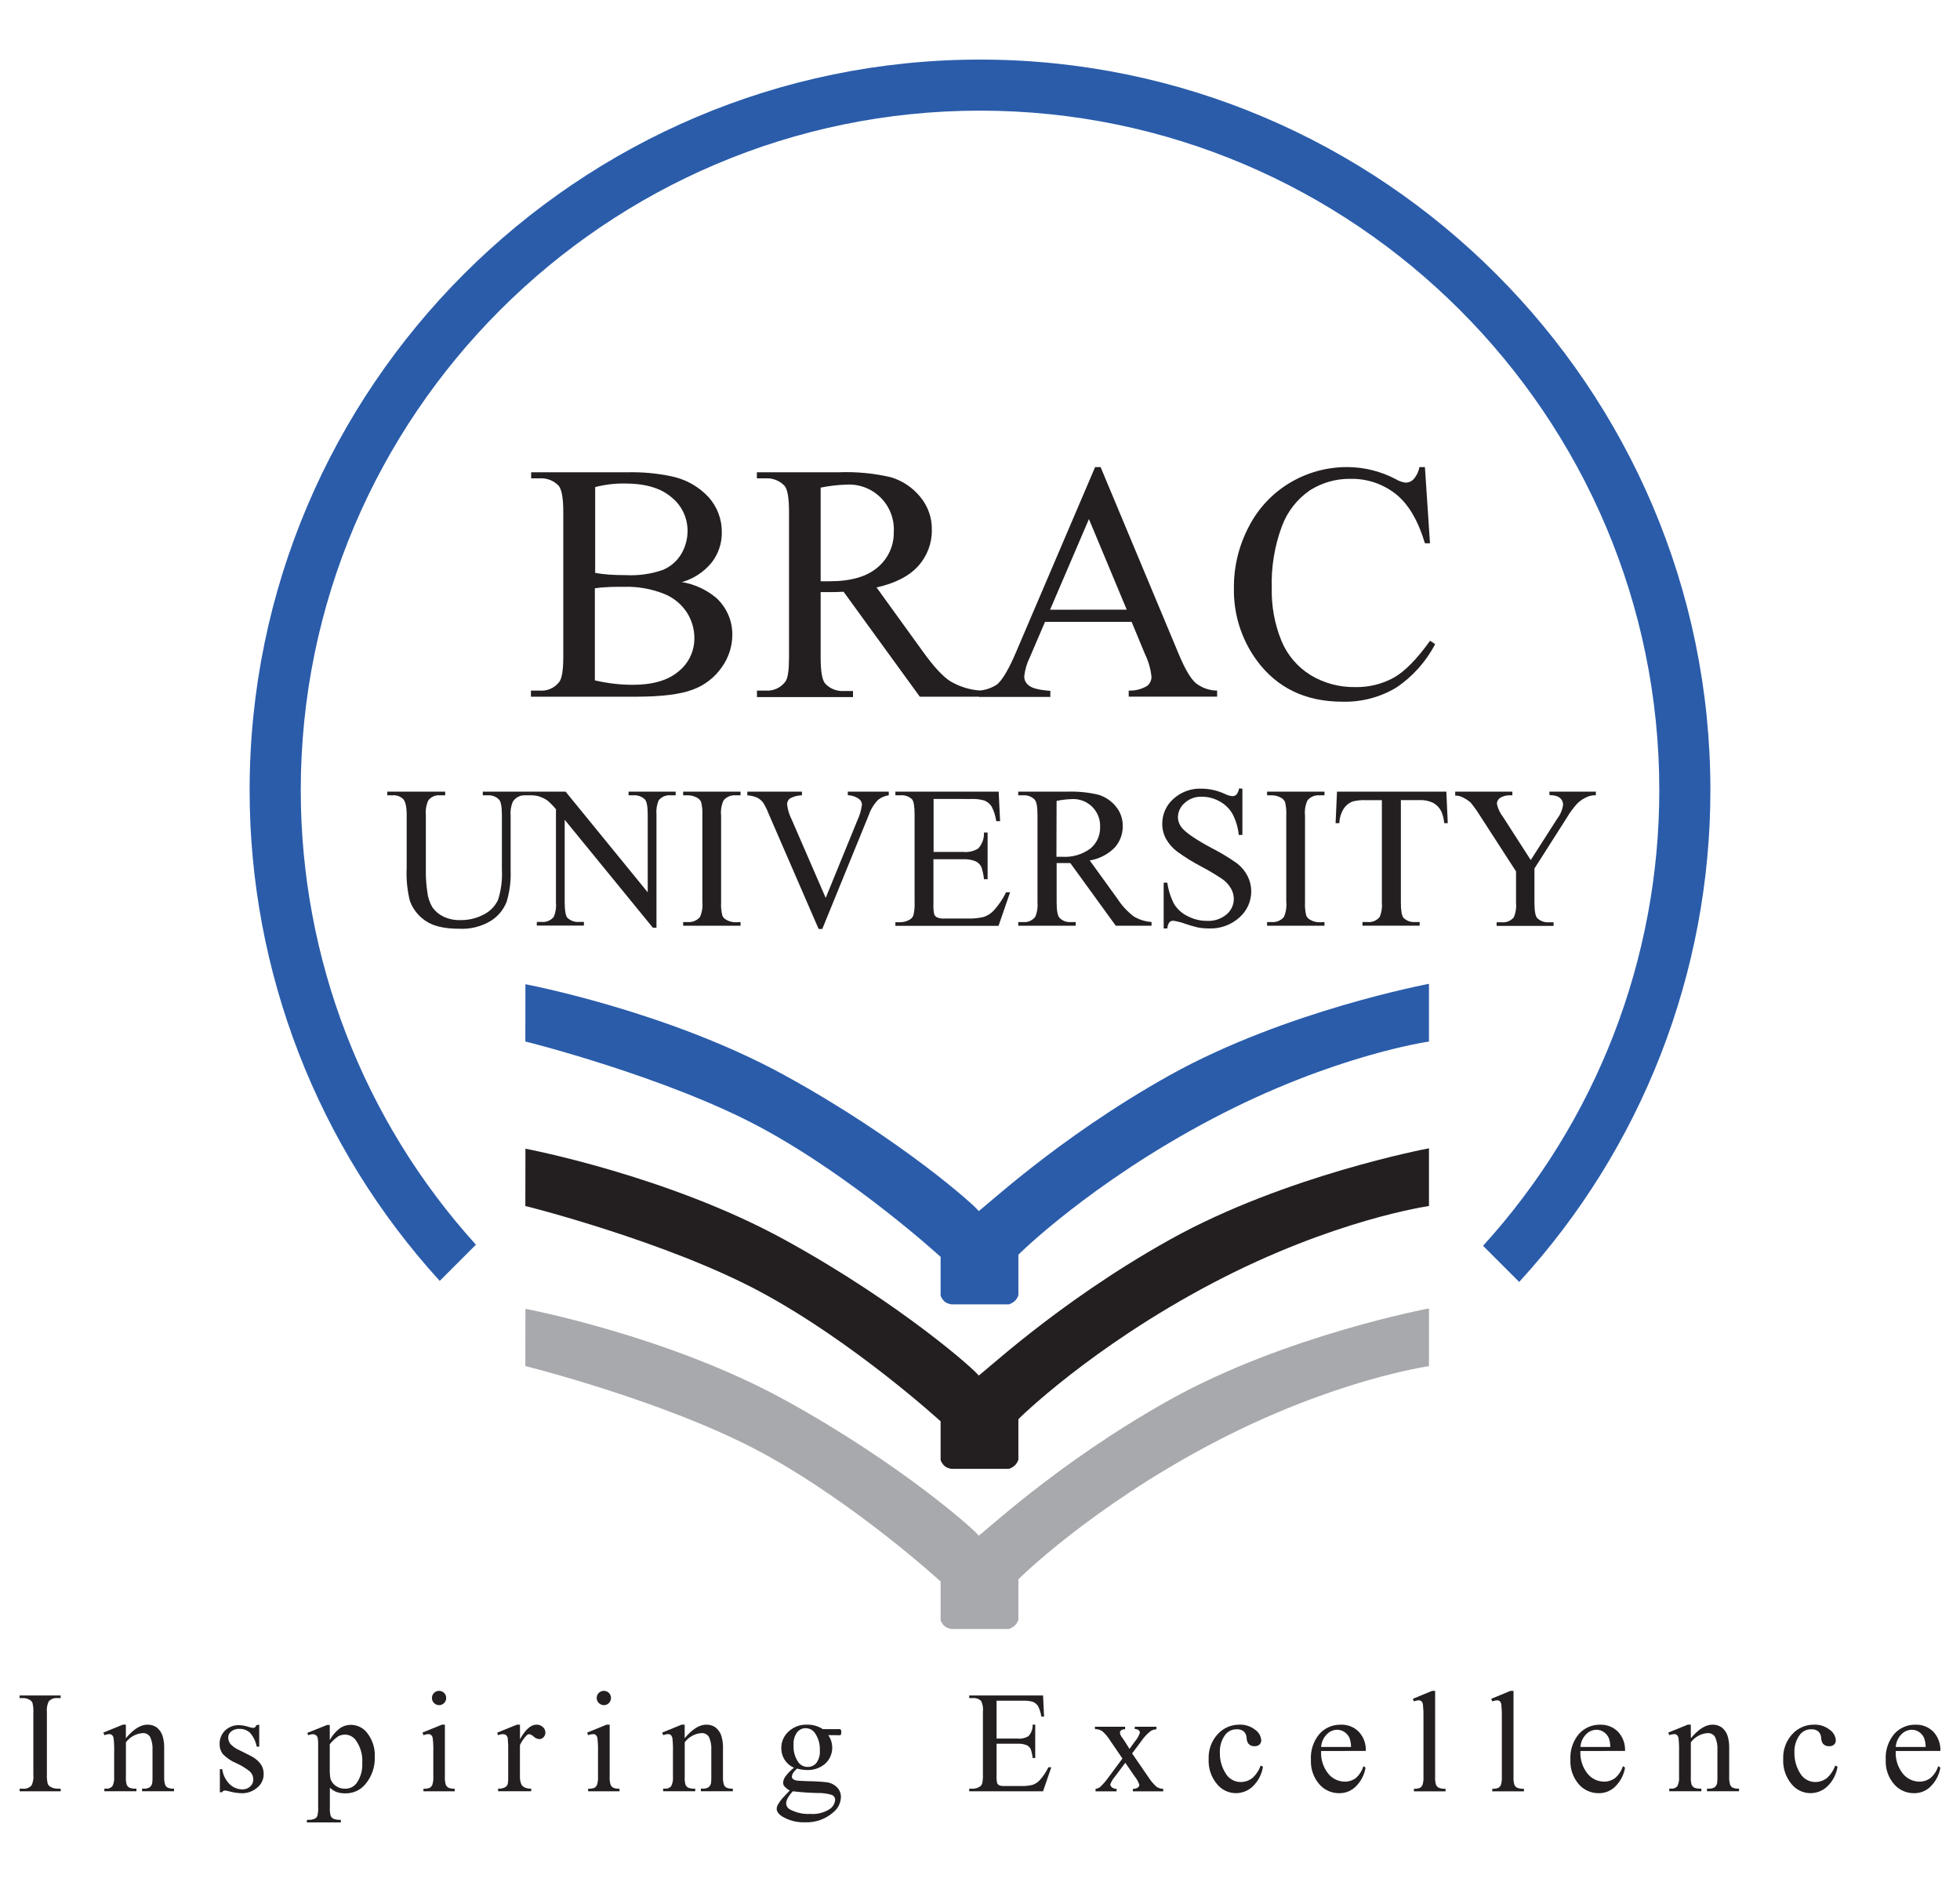
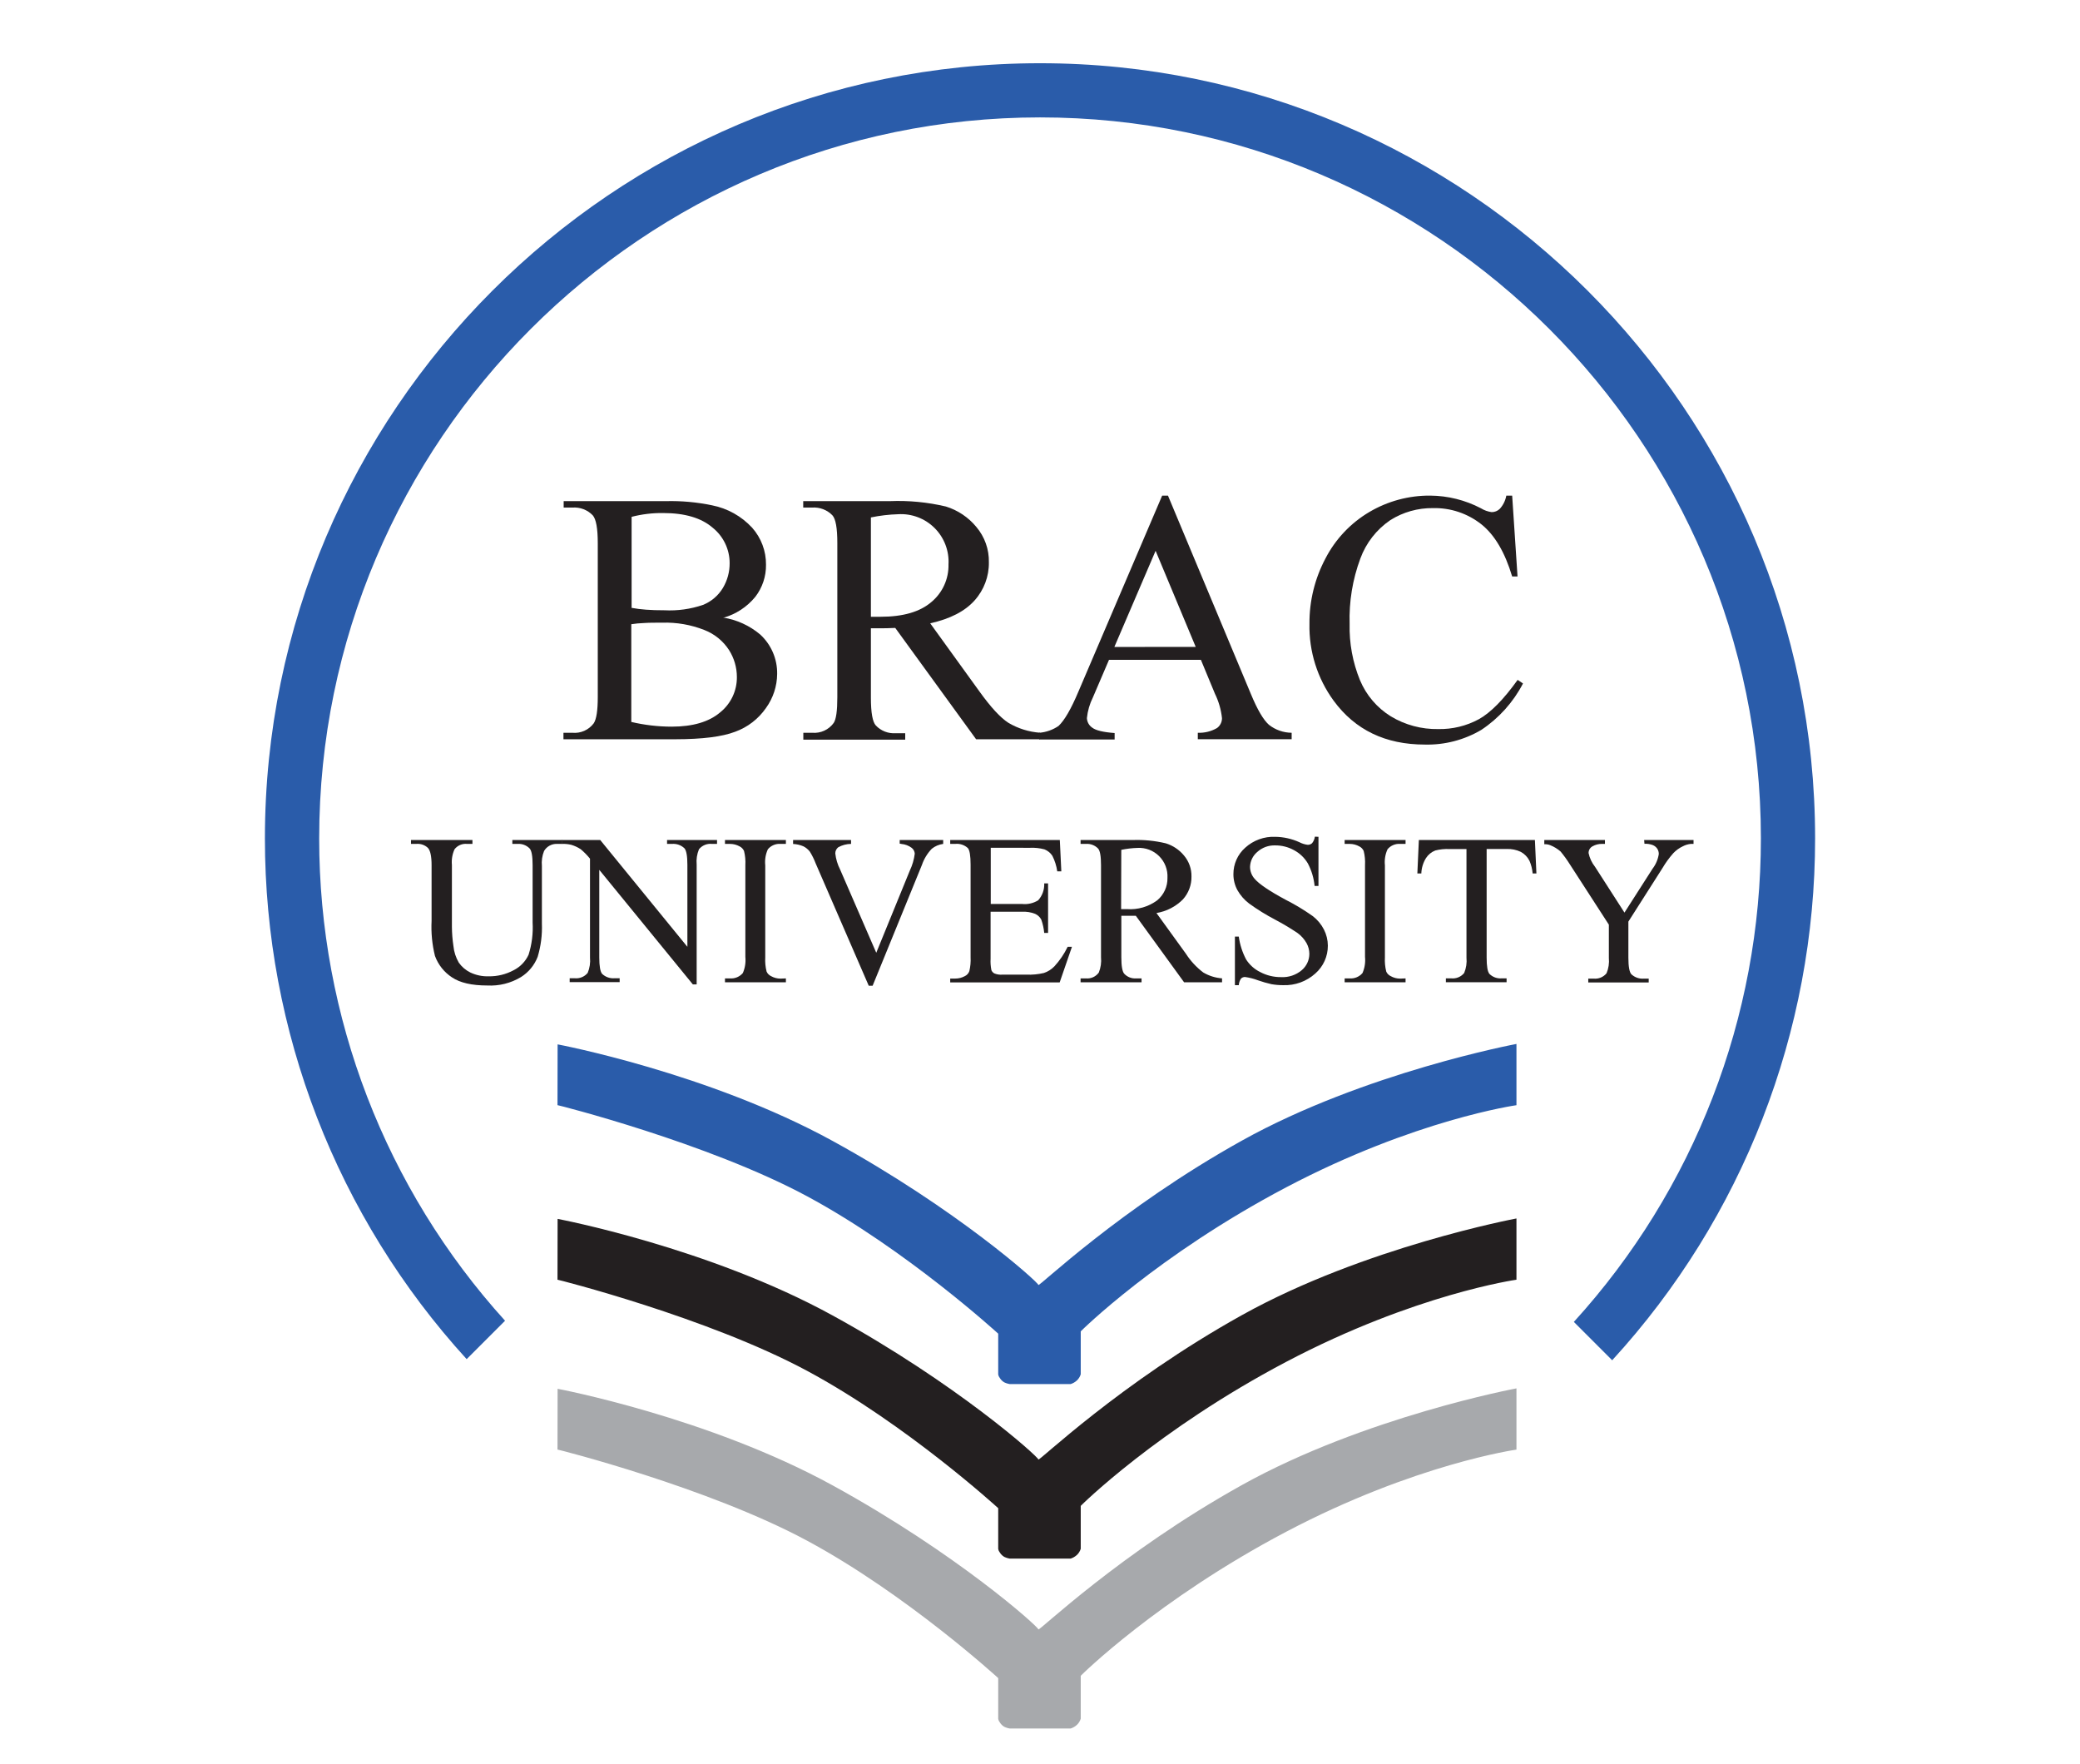
- <svg xmlns="http://www.w3.org/2000/svg" viewBox="0 0 250 240" version="1.1" id="svg82" width="250" height="240">
+ <svg xmlns="http://www.w3.org/2000/svg" viewBox="0 0 250 212" version="1.1" id="svg82" width="250" height="212">
  <defs id="defs4">
    <style id="style2">.a{fill:#231f20;}.a,.b,.c{fill-rule:evenodd;}.b{fill:#a7a9ac;}.c{fill:#2a5caa;}</style>
  </defs>
  <g id="g940" transform="matrix(0.6445566,0,0,0.6445566,2.506446,7.598997)">
    <path class="a" d="m 116.21,589.26 v 0.51 h -8.12 v -0.51 h 0.67 a 2,2 0 0 0 1.71,-0.68 4.26,4.26 0 0 0 0.33,-2.15 v -12.27 a 6.31,6.31 0 0 0 -0.18,-1.9 1.26,1.26 0 0 0 -0.58,-0.6 2.64,2.64 0 0 0 -1.29,-0.33 h -0.67 v -0.51 h 8.12 v 0.51 h -0.68 a 2,2 0 0 0 -1.69,0.68 4.1,4.1 0 0 0 -0.35,2.15 v 12.26 a 6.31,6.31 0 0 0 0.18,1.9 1.22,1.22 0 0 0 0.59,0.6 2.55,2.55 0 0 0 1.27,0.33 z" transform="translate(-108.09,-247.16)" id="path8" />
    <path class="a" d="m 129.11,579.27 q 2.24,-2.68 4.27,-2.68 a 3.07,3.07 0 0 1 1.8,0.52 3.5,3.5 0 0 1 1.2,1.72 8,8 0 0 1 0.31,2.57 v 5.47 a 4.61,4.61 0 0 0 0.2,1.64 1.14,1.14 0 0 0 0.49,0.54 2.82,2.82 0 0 0 1.26,0.2 v 0.51 h -6.32 v -0.51 h 0.27 a 2.12,2.12 0 0 0 1.24,-0.27 1.43,1.43 0 0 0 0.49,-0.8 7.89,7.89 0 0 0 0.06,-1.31 v -5.27 a 5.41,5.41 0 0 0 -0.45,-2.55 1.6,1.6 0 0 0 -1.52,-0.79 4.56,4.56 0 0 0 -3.29,1.82 v 6.79 a 4.84,4.84 0 0 0 0.15,1.6 1.34,1.34 0 0 0 0.54,0.59 3.38,3.38 0 0 0 1.39,0.19 v 0.51 h -6.35 v -0.51 h 0.28 a 1.51,1.51 0 0 0 1.32,-0.49 3.58,3.58 0 0 0 0.34,-1.88 v -4.75 a 20.27,20.27 0 0 0 -0.1,-2.8 1.21,1.21 0 0 0 -0.32,-0.69 0.88,0.88 0 0 0 -0.58,-0.18 2.7,2.7 0 0 0 -0.93,0.21 l -0.21,-0.51 3.86,-1.57 h 0.6 z" transform="translate(-108.09,-247.16)" id="path10" />
    <path class="a" d="m 155.5,576.59 v 4.35 H 155 a 5.62,5.62 0 0 0 -1.36,-2.78 3,3 0 0 0 -2.11,-0.74 2.33,2.33 0 0 0 -1.57,0.51 1.5,1.5 0 0 0 -0.6,1.14 2.11,2.11 0 0 0 0.44,1.34 5,5 0 0 0 1.75,1.22 l 2,1 q 2.83,1.39 2.83,3.65 a 3.43,3.43 0 0 1 -1.32,2.81 4.58,4.58 0 0 1 -2.95,1.07 10.39,10.39 0 0 1 -2.68,-0.41 2.81,2.81 0 0 0 -0.76,-0.13 0.55,0.55 0 0 0 -0.5,0.34 h -0.46 v -4.57 h 0.46 a 5.21,5.21 0 0 0 1.5,3 3.6,3.6 0 0 0 2.47,1 2.21,2.21 0 0 0 1.57,-0.56 1.8,1.8 0 0 0 0.61,-1.36 2.16,2.16 0 0 0 -0.68,-1.62 11.74,11.74 0 0 0 -2.71,-1.65 7.91,7.91 0 0 1 -2.65,-1.81 3.17,3.17 0 0 1 -0.62,-2 3.57,3.57 0 0 1 1.08,-2.64 3.8,3.8 0 0 1 2.79,-1.06 6.45,6.45 0 0 1 1.83,0.33 4.17,4.17 0 0 0 0.94,0.21 0.56,0.56 0 0 0 0.35,-0.1 1.39,1.39 0 0 0 0.29,-0.44 z" transform="translate(-108.09,-247.16)" id="path12" />
    <path class="a" d="m 165,578.22 3.93,-1.57 h 0.53 v 3 a 7.24,7.24 0 0 1 2,-2.35 3.71,3.71 0 0 1 2.11,-0.67 4.05,4.05 0 0 1 3.22,1.51 7.12,7.12 0 0 1 1.58,4.8 8,8 0 0 1 -1.9,5.47 5,5 0 0 1 -3.94,1.77 5,5 0 0 1 -1.79,-0.29 4.16,4.16 0 0 1 -1.26,-0.83 v 3.9 a 5.14,5.14 0 0 0 0.16,1.68 1.21,1.21 0 0 0 0.56,0.57 3.45,3.45 0 0 0 1.45,0.21 v 0.51 h -6.72 v -0.51 h 0.35 a 2.54,2.54 0 0 0 1.32,-0.29 1,1 0 0 0 0.41,-0.5 5.78,5.78 0 0 0 0.15,-1.73 v -12.19 a 6.62,6.62 0 0 0 -0.11,-1.56 1,1 0 0 0 -0.36,-0.5 1.16,1.16 0 0 0 -0.66,-0.17 2.57,2.57 0 0 0 -0.85,0.2 l -0.17,-0.46 z m 4.46,2.22 v 4.78 a 10.52,10.52 0 0 0 0.12,2 2.64,2.64 0 0 0 1,1.43 3,3 0 0 0 1.92,0.61 2.74,2.74 0 0 0 2.26,-1.09 6.31,6.31 0 0 0 1.13,-4 7,7 0 0 0 -1.29,-4.52 2.67,2.67 0 0 0 -2.13,-1.09 2.89,2.89 0 0 0 -1.33,0.33 7.86,7.86 0 0 0 -1.66,1.55 z" transform="translate(-108.09,-247.16)" id="path14" />
    <path class="a" d="m 191.09,569.9 a 1.4,1.4 0 0 1 1.41,1.41 1.39,1.39 0 0 1 -0.41,1 1.35,1.35 0 0 1 -1,0.42 1.42,1.42 0 0 1 -1,-2.42 1.4,1.4 0 0 1 1,-0.41 z m 1.15,6.69 v 10.29 a 4.55,4.55 0 0 0 0.18,1.59 1.19,1.19 0 0 0 0.51,0.59 2.81,2.81 0 0 0 1.25,0.2 v 0.51 H 188 v -0.51 a 2.88,2.88 0 0 0 1.25,-0.18 1.25,1.25 0 0 0 0.51,-0.6 4.52,4.52 0 0 0 0.19,-1.6 v -4.95 a 17.7,17.7 0 0 0 -0.12,-2.68 1.06,1.06 0 0 0 -0.31,-0.61 0.84,0.84 0 0 0 -0.57,-0.18 2.81,2.81 0 0 0 -0.95,0.21 l -0.2,-0.51 3.85,-1.57 z" transform="translate(-108.09,-247.16)" id="path16" />
    <path class="a" d="m 207.1,576.59 v 2.89 q 1.59,-2.89 3.27,-2.89 a 1.76,1.76 0 0 1 1.26,0.47 1.44,1.44 0 0 1 0.5,1.08 1.3,1.3 0 0 1 -0.36,0.93 1.15,1.15 0 0 1 -0.86,0.38 1.81,1.81 0 0 1 -1.09,-0.49 1.81,1.81 0 0 0 -0.9,-0.49 0.83,0.83 0 0 0 -0.54,0.28 6.74,6.74 0 0 0 -1.29,1.89 v 6.12 a 3.84,3.84 0 0 0 0.27,1.62 1.4,1.4 0 0 0 0.64,0.62 2.84,2.84 0 0 0 1.32,0.25 v 0.51 h -6.55 v -0.51 a 2.69,2.69 0 0 0 1.44,-0.3 1.18,1.18 0 0 0 0.49,-0.71 7,7 0 0 0 0.07,-1.35 v -4.95 a 20.32,20.32 0 0 0 -0.09,-2.65 1.05,1.05 0 0 0 -0.33,-0.62 1,1 0 0 0 -0.61,-0.2 2.78,2.78 0 0 0 -1,0.21 l -0.14,-0.51 3.87,-1.57 z" transform="translate(-108.09,-247.16)" id="path18" />
    <path class="a" d="m 223.7,569.9 a 1.4,1.4 0 0 1 1.41,1.41 1.39,1.39 0 0 1 -0.41,1 1.35,1.35 0 0 1 -1,0.42 1.43,1.43 0 0 1 -1.42,-1.42 1.38,1.38 0 0 1 0.41,-1 1.4,1.4 0 0 1 1,-0.41 z m 1.15,6.69 v 10.29 a 4.55,4.55 0 0 0 0.18,1.59 1.19,1.19 0 0 0 0.51,0.59 2.81,2.81 0 0 0 1.25,0.2 v 0.51 h -6.2 v -0.51 a 2.88,2.88 0 0 0 1.25,-0.18 1.25,1.25 0 0 0 0.51,-0.6 4.52,4.52 0 0 0 0.19,-1.6 v -4.95 a 17.71,17.71 0 0 0 -0.12,-2.68 1.06,1.06 0 0 0 -0.31,-0.61 0.84,0.84 0 0 0 -0.57,-0.18 2.81,2.81 0 0 0 -0.95,0.21 l -0.2,-0.51 3.85,-1.57 z" transform="translate(-108.09,-247.16)" id="path20" />
    <path class="a" d="m 239.69,579.27 q 2.24,-2.68 4.27,-2.68 a 3.07,3.07 0 0 1 1.8,0.52 3.5,3.5 0 0 1 1.2,1.72 8,8 0 0 1 0.31,2.57 v 5.47 a 4.61,4.61 0 0 0 0.2,1.64 1.14,1.14 0 0 0 0.49,0.54 2.82,2.82 0 0 0 1.26,0.2 v 0.51 h -6.32 v -0.51 h 0.27 a 2.12,2.12 0 0 0 1.24,-0.27 1.43,1.43 0 0 0 0.49,-0.8 7.89,7.89 0 0 0 0.06,-1.31 v -5.27 a 5.41,5.41 0 0 0 -0.45,-2.55 1.6,1.6 0 0 0 -1.52,-0.79 4.56,4.56 0 0 0 -3.29,1.82 v 6.79 a 4.84,4.84 0 0 0 0.15,1.6 1.34,1.34 0 0 0 0.54,0.59 3.38,3.38 0 0 0 1.39,0.19 v 0.51 h -6.35 v -0.51 h 0.28 a 1.51,1.51 0 0 0 1.32,-0.49 3.58,3.58 0 0 0 0.34,-1.88 v -4.75 a 20.27,20.27 0 0 0 -0.1,-2.8 1.21,1.21 0 0 0 -0.32,-0.69 0.88,0.88 0 0 0 -0.58,-0.18 2.7,2.7 0 0 0 -0.93,0.21 l -0.21,-0.51 3.86,-1.57 h 0.6 z" transform="translate(-108.09,-247.16)" id="path22" />
    <path class="a" d="m 261.23,585.08 a 4.22,4.22 0 0 1 -1.8,-1.6 4.27,4.27 0 0 1 -0.62,-2.26 4.35,4.35 0 0 1 1.43,-3.26 5.06,5.06 0 0 1 3.65,-1.37 5.58,5.58 0 0 1 3.16,0.89 h 2.7 a 3.52,3.52 0 0 1 0.7,0 0.22,0.22 0 0 1 0.14,0.12 0.85,0.85 0 0 1 0.09,0.45 1.24,1.24 0 0 1 -0.07,0.51 0.29,0.29 0 0 1 -0.14,0.11 3,3 0 0 1 -0.7,0 h -1.66 a 4.31,4.31 0 0 1 -0.58,5.62 5.18,5.18 0 0 1 -3.66,1.27 7.14,7.14 0 0 1 -1.93,-0.28 3.87,3.87 0 0 0 -0.83,0.93 1.5,1.5 0 0 0 -0.21,0.68 0.64,0.64 0 0 0 0.23,0.46 1.69,1.69 0 0 0 0.9,0.32 c 0.26,0 0.91,0.08 2,0.1 a 36.25,36.25 0 0 1 3.73,0.21 3.49,3.49 0 0 1 2.07,1 2.63,2.63 0 0 1 0.78,1.93 4,4 0 0 1 -1.48,3 8,8 0 0 1 -5.68,2 8.11,8.11 0 0 1 -4.55,-1.21 c -0.7,-0.47 -1,-1 -1,-1.45 a 1.64,1.64 0 0 1 0.15,-0.67 7.93,7.93 0 0 1 1,-1.44 c 0.07,-0.09 0.54,-0.59 1.42,-1.51 a 4.39,4.39 0 0 1 -1,-0.78 1.16,1.16 0 0 1 -0.3,-0.78 2.36,2.36 0 0 1 0.4,-1.15 9.17,9.17 0 0 1 1.82,-1.87 z m 2.43,-7.8 a 2.17,2.17 0 0 0 -1.72,0.82 3.84,3.84 0 0 0 -0.7,2.52 5.39,5.39 0 0 0 0.95,3.41 2.23,2.23 0 0 0 1.83,0.92 2.19,2.19 0 0 0 1.74,-0.79 3.78,3.78 0 0 0 0.68,-2.49 5.57,5.57 0 0 0 -1,-3.46 2.21,2.21 0 0 0 -1.82,-0.92 z m -2.56,12.49 a 6.53,6.53 0 0 0 -1,1.32 2.38,2.38 0 0 0 -0.33,1.13 1.43,1.43 0 0 0 0.81,1.17 7.67,7.67 0 0 0 4,0.86 6.21,6.21 0 0 0 3.7,-0.89 2.43,2.43 0 0 0 1.19,-1.89 1.06,1.06 0 0 0 -0.71,-1 9.33,9.33 0 0 0 -2.87,-0.36 48.11,48.11 0 0 1 -4.79,-0.34 z" transform="translate(-108.09,-247.16)" id="path24" />
    <path class="a" d="m 301.41,571.85 v 7.49 h 4.17 a 3.4,3.4 0 0 0 2.16,-0.49 3.14,3.14 0 0 0 0.81,-2.26 h 0.51 v 6.6 h -0.51 a 7.32,7.32 0 0 0 -0.39,-1.78 1.76,1.76 0 0 0 -0.82,-0.77 4.2,4.2 0 0 0 -1.76,-0.28 h -4.17 v 6.25 a 6,6 0 0 0 0.11,1.53 0.88,0.88 0 0 0 0.39,0.43 2.35,2.35 0 0 0 1.06,0.16 h 3.21 a 8.76,8.76 0 0 0 2.33,-0.22 3.44,3.44 0 0 0 1.39,-0.88 10.77,10.77 0 0 0 1.77,-2.61 h 0.57 l -1.63,4.75 H 296 v -0.51 h 0.67 a 2.66,2.66 0 0 0 1.27,-0.32 1.16,1.16 0 0 0 0.61,-0.67 6.49,6.49 0 0 0 0.16,-1.83 v -12.33 a 4,4 0 0 0 -0.36,-2.22 2.18,2.18 0 0 0 -1.68,-0.56 H 296 v -0.51 h 14.61 l 0.2,4.17 h -0.54 a 6.64,6.64 0 0 0 -0.65,-2.07 2.27,2.27 0 0 0 -1.05,-0.86 6.36,6.36 0 0 0 -2,-0.21 z" transform="translate(-108.09,-247.16)" id="path26" />
    <path class="a" d="m 320.85,577 h 6 v 0.51 a 1.23,1.23 0 0 0 -0.8,0.2 0.66,0.66 0 0 0 -0.23,0.52 2.18,2.18 0 0 0 0.51,1 l 0.47,0.7 0.92,1.46 1.05,-1.46 a 5,5 0 0 0 1,-1.74 0.67,0.67 0 0 0 -0.24,-0.51 1.15,1.15 0 0 0 -0.77,-0.21 V 577 h 4.29 v 0.51 a 2.38,2.38 0 0 0 -1.2,0.38 9.56,9.56 0 0 0 -1.87,2.06 l -1.75,2.33 3.18,4.62 a 9.25,9.25 0 0 0 1.68,2 2.49,2.49 0 0 0 1.3,0.39 v 0.49 h -6 v -0.49 a 1.52,1.52 0 0 0 1,-0.28 0.62,0.62 0 0 0 0.27,-0.52 4.9,4.9 0 0 0 -0.9,-1.63 l -1.87,-2.73 -2.05,2.73 a 5.37,5.37 0 0 0 -0.92,1.52 0.8,0.8 0 0 0 0.31,0.61 1.49,1.49 0 0 0 0.94,0.3 v 0.49 H 321 v -0.49 a 1.86,1.86 0 0 0 0.88,-0.35 12.37,12.37 0 0 0 1.78,-2.07 l 2.66,-3.58 -2.41,-3.52 a 8,8 0 0 0 -1.59,-1.9 2.44,2.44 0 0 0 -1.41,-0.39 z" transform="translate(-108.09,-247.16)" id="path28" />
    <path class="a" d="m 354.13,584.91 a 6.86,6.86 0 0 1 -2,3.88 4.82,4.82 0 0 1 -7.13,-0.48 7.16,7.16 0 0 1 -1.62,-4.94 6.82,6.82 0 0 1 1.79,-4.9 5.74,5.74 0 0 1 4.3,-1.88 4.7,4.7 0 0 1 3.1,1 2.75,2.75 0 0 1 1.22,2.07 1.13,1.13 0 0 1 -0.34,0.86 1.32,1.32 0 0 1 -1,0.33 1.44,1.44 0 0 1 -1.23,-0.53 2.13,2.13 0 0 1 -0.33,-1.12 1.87,1.87 0 0 0 -0.56,-1.27 2,2 0 0 0 -1.35,-0.42 2.76,2.76 0 0 0 -2.25,1 5.52,5.52 0 0 0 -1.13,3.63 7.36,7.36 0 0 0 1.12,4.05 3.46,3.46 0 0 0 3,1.75 3.7,3.7 0 0 0 2.46,-0.92 6.25,6.25 0 0 0 1.5,-2.34 z" transform="translate(-108.09,-247.16)" id="path30" />
    <path class="a" d="m 365.64,581.8 a 6.54,6.54 0 0 0 1.38,4.45 4.23,4.23 0 0 0 3.28,1.61 3.58,3.58 0 0 0 2.18,-0.69 5,5 0 0 0 1.52,-2.37 l 0.43,0.28 a 6.65,6.65 0 0 1 -1.7,3.5 4.55,4.55 0 0 1 -3.53,1.57 5.15,5.15 0 0 1 -3.94,-1.79 6.87,6.87 0 0 1 -1.64,-4.82 7.28,7.28 0 0 1 1.68,-5.11 5.47,5.47 0 0 1 4.22,-1.83 4.71,4.71 0 0 1 3.58,1.4 5.2,5.2 0 0 1 1.38,3.79 z m 0,-0.8 h 5.92 a 5.54,5.54 0 0 0 -0.29,-1.73 2.76,2.76 0 0 0 -1,-1.22 2.59,2.59 0 0 0 -1.44,-0.45 2.88,2.88 0 0 0 -2.07,0.9 3.91,3.91 0 0 0 -1.12,2.5 z" transform="translate(-108.09,-247.16)" id="path32" />
    <path class="a" d="m 388.2,569.9 v 17 a 4.65,4.65 0 0 0 0.17,1.58 1.25,1.25 0 0 0 0.54,0.59 3.09,3.09 0 0 0 1.35,0.2 v 0.51 H 384 v -0.51 a 2.74,2.74 0 0 0 1.2,-0.18 1.22,1.22 0 0 0 0.51,-0.6 4.67,4.67 0 0 0 0.18,-1.6 v -11.64 a 20.48,20.48 0 0 0 -0.1,-2.63 1.16,1.16 0 0 0 -0.31,-0.67 0.84,0.84 0 0 0 -0.55,-0.18 2.62,2.62 0 0 0 -0.91,0.22 l -0.24,-0.51 3.8,-1.57 z" transform="translate(-108.09,-247.16)" id="path34" />
    <path class="a" d="m 403.71,569.9 v 17 a 4.65,4.65 0 0 0 0.17,1.58 1.25,1.25 0 0 0 0.54,0.59 3.09,3.09 0 0 0 1.35,0.2 v 0.51 h -6.26 v -0.51 a 2.74,2.74 0 0 0 1.2,-0.18 1.22,1.22 0 0 0 0.51,-0.6 4.67,4.67 0 0 0 0.18,-1.6 v -11.64 a 20.48,20.48 0 0 0 -0.1,-2.63 1.16,1.16 0 0 0 -0.31,-0.67 0.84,0.84 0 0 0 -0.55,-0.18 2.62,2.62 0 0 0 -0.91,0.22 l -0.24,-0.51 3.8,-1.57 z" transform="translate(-108.09,-247.16)" id="path36" />
    <path class="a" d="m 416.95,581.8 a 6.54,6.54 0 0 0 1.38,4.45 4.23,4.23 0 0 0 3.28,1.61 3.58,3.58 0 0 0 2.18,-0.69 5,5 0 0 0 1.56,-2.37 l 0.43,0.28 a 6.65,6.65 0 0 1 -1.7,3.5 4.55,4.55 0 0 1 -3.53,1.57 5.15,5.15 0 0 1 -3.94,-1.79 6.87,6.87 0 0 1 -1.64,-4.82 7.28,7.28 0 0 1 1.68,-5.11 5.47,5.47 0 0 1 4.22,-1.83 4.72,4.72 0 0 1 3.53,1.4 5.2,5.2 0 0 1 1.38,3.79 z m 0,-0.8 h 5.92 a 5.53,5.53 0 0 0 -0.29,-1.73 2.76,2.76 0 0 0 -1,-1.22 2.59,2.59 0 0 0 -1.44,-0.45 2.88,2.88 0 0 0 -2.07,0.9 3.91,3.91 0 0 0 -1.12,2.5 z" transform="translate(-108.09,-247.16)" id="path38" />
    <path class="a" d="m 438.81,579.27 q 2.24,-2.68 4.27,-2.68 a 3.07,3.07 0 0 1 1.8,0.52 3.5,3.5 0 0 1 1.2,1.72 8,8 0 0 1 0.31,2.57 v 5.47 a 4.61,4.61 0 0 0 0.2,1.64 1.14,1.14 0 0 0 0.49,0.54 2.82,2.82 0 0 0 1.26,0.2 v 0.51 H 442 v -0.51 h 0.27 a 2.12,2.12 0 0 0 1.24,-0.27 1.43,1.43 0 0 0 0.49,-0.8 7.89,7.89 0 0 0 0.06,-1.31 v -5.27 a 5.41,5.41 0 0 0 -0.45,-2.55 1.6,1.6 0 0 0 -1.52,-0.79 4.56,4.56 0 0 0 -3.29,1.82 v 6.79 a 4.84,4.84 0 0 0 0.15,1.6 1.34,1.34 0 0 0 0.54,0.59 3.38,3.38 0 0 0 1.39,0.19 v 0.51 h -6.35 v -0.51 h 0.28 a 1.51,1.51 0 0 0 1.32,-0.49 3.58,3.58 0 0 0 0.34,-1.88 v -4.75 a 20.27,20.27 0 0 0 -0.1,-2.8 1.21,1.21 0 0 0 -0.32,-0.69 0.88,0.88 0 0 0 -0.58,-0.18 2.7,2.7 0 0 0 -0.93,0.21 l -0.21,-0.51 3.86,-1.57 h 0.6 z" transform="translate(-108.09,-247.16)" id="path40" />
    <path class="a" d="m 467.83,584.91 a 6.86,6.86 0 0 1 -2,3.88 4.82,4.82 0 0 1 -7.13,-0.48 7.16,7.16 0 0 1 -1.62,-4.94 6.82,6.82 0 0 1 1.79,-4.9 5.74,5.74 0 0 1 4.3,-1.88 4.7,4.7 0 0 1 3.1,1 2.75,2.75 0 0 1 1.22,2.07 1.13,1.13 0 0 1 -0.34,0.86 1.32,1.32 0 0 1 -1,0.33 1.44,1.44 0 0 1 -1.23,-0.53 2.13,2.13 0 0 1 -0.33,-1.12 1.87,1.87 0 0 0 -0.56,-1.27 2,2 0 0 0 -1.35,-0.42 2.76,2.76 0 0 0 -2.25,1 5.52,5.52 0 0 0 -1.13,3.63 7.36,7.36 0 0 0 1.12,4.05 3.46,3.46 0 0 0 3,1.75 3.7,3.7 0 0 0 2.46,-0.92 6.25,6.25 0 0 0 1.5,-2.34 z" transform="translate(-108.09,-247.16)" id="path42" />
    <path class="a" d="m 479.35,581.8 a 6.54,6.54 0 0 0 1.38,4.45 4.23,4.23 0 0 0 3.28,1.61 3.58,3.58 0 0 0 2.18,-0.69 5,5 0 0 0 1.56,-2.37 l 0.43,0.28 a 6.65,6.65 0 0 1 -1.7,3.5 4.55,4.55 0 0 1 -3.53,1.57 5.15,5.15 0 0 1 -3.94,-1.79 6.87,6.87 0 0 1 -1.64,-4.82 7.28,7.28 0 0 1 1.68,-5.11 5.47,5.47 0 0 1 4.22,-1.83 4.71,4.71 0 0 1 3.53,1.4 5.2,5.2 0 0 1 1.38,3.79 z m 0,-0.8 h 5.92 a 5.53,5.53 0 0 0 -0.29,-1.73 2.76,2.76 0 0 0 -1,-1.22 2.59,2.59 0 0 0 -1.44,-0.45 2.88,2.88 0 0 0 -2.07,0.9 3.91,3.91 0 0 0 -1.12,2.5 z" transform="translate(-108.09,-247.16)" id="path44" />
    <path class="a" d="m 208.18,462.64 c 0,0 28.09,5.29 51.27,18 23.18,12.71 38.38,26.37 38.38,26.86 0,0.49 15.16,-14.24 38,-26.94 22.84,-12.7 51.15,-18 51.15,-18 v 11.42 c 0,0 -18.88,2.65 -42.93,15.31 -24.05,12.66 -38.32,26.84 -38.32,26.86 v 8 l -0.12,0.32 -0.15,0.28 -0.2,0.29 -0.23,0.25 -0.28,0.23 -0.29,0.19 -0.32,0.16 -0.3,0.11 h -11.35 l -0.37,-0.08 -0.34,-0.11 -0.33,-0.14 -0.31,-0.22 -0.3,-0.3 -0.22,-0.32 -0.18,-0.29 -0.1,-0.33 v -7.61 c 0,0 -17.06,-15.62 -35.62,-25.6 -18.56,-9.98 -46.63,-17.06 -46.56,-17 z" transform="translate(-108.09,-247.16)" id="path46" />
    <path class="b" d="m 208.18,494.32 c 0,0 28.09,5.29 51.27,18 23.18,12.71 38.38,26.37 38.38,26.86 0,0.49 15.16,-14.24 38,-26.94 22.84,-12.7 51.15,-18 51.15,-18 v 11.42 c 0,0 -18.88,2.65 -42.93,15.31 -24.05,12.66 -38.32,26.84 -38.32,26.86 v 8 l -0.12,0.32 -0.15,0.28 -0.2,0.29 -0.23,0.25 -0.28,0.23 -0.29,0.19 -0.32,0.16 -0.3,0.11 h -11.35 l -0.37,-0.08 -0.34,-0.11 -0.33,-0.14 -0.31,-0.22 -0.3,-0.3 -0.22,-0.32 -0.18,-0.29 -0.1,-0.33 v -7.61 c 0,0 -17.06,-15.62 -35.62,-25.61 -18.56,-9.99 -46.63,-17.06 -46.56,-17 z" transform="translate(-108.09,-247.16)" id="path48" />
    <path class="c" d="m 298.14,247.16 c 79.61,0 144.53,64.93 144.53,144.53 A 143.94,143.94 0 0 1 404.83,489 l -7.15,-7.15 a 133.86,133.86 0 0 0 34.88,-90.17 c 0,-74 -60.38,-134.42 -134.42,-134.42 -74.04,0 -134.42,60.4 -134.42,134.44 a 133.86,133.86 0 0 0 34.66,89.93 l -7.16,7.16 A 144,144 0 0 1 153.6,391.7 c 0,-79.61 64.93,-144.54 144.54,-144.54 z" transform="translate(-108.09,-247.16)" id="path50" />
    <path class="a" d="m 239.05,350.52 a 14.18,14.18 0 0 1 6.9,3.15 9.78,9.78 0 0 1 3.17,7.37 11,11 0 0 1 -2.09,6.35 11.94,11.94 0 0 1 -5.74,4.42 q -3.63,1.39 -11.12,1.4 h -20.9 V 372 h 1.65 a 4.45,4.45 0 0 0 4,-1.77 c 0.5,-0.76 0.75,-2.39 0.75,-4.87 v -28.72 q 0,-4.12 -0.94,-5.19 a 4.76,4.76 0 0 0 -3.77,-1.44 h -1.65 v -1.2 h 19.09 a 37.63,37.63 0 0 1 8.58,0.78 13.81,13.81 0 0 1 7.48,4.18 10.24,10.24 0 0 1 2.58,6.89 9.56,9.56 0 0 1 -2,6 11.84,11.84 0 0 1 -6,3.91 z m -17.13,-1.82 a 24.68,24.68 0 0 0 2.76,0.35 c 1,0.08 2.18,0.11 3.42,0.11 a 19.24,19.24 0 0 0 7.18,-1 7.65,7.65 0 0 0 3.72,-3.16 8.88,8.88 0 0 0 1.26,-4.62 8.46,8.46 0 0 0 -3.17,-6.62 q -3.16,-2.73 -9.23,-2.73 a 22.2,22.2 0 0 0 -5.88,0.71 v 17 z m 0,21.28 a 33,33 0 0 0 7.51,0.88 q 5.94,0 9.07,-2.67 a 8.34,8.34 0 0 0 3.11,-6.59 9.39,9.39 0 0 0 -1.45,-5 9.61,9.61 0 0 0 -4.61,-3.76 19.76,19.76 0 0 0 -7.85,-1.37 c -1.35,0 -2.5,0 -3.46,0.07 a 19.23,19.23 0 0 0 -2.32,0.22 z" transform="translate(-108.09,-247.16)" id="path52" />
    <path class="a" d="m 298.11,373.21 h -11.89 l -15.08,-20.76 q -1.62,0.07 -2.65,0.07 h -0.89 -1 v 12.93 q 0,4.19 0.92,5.19 a 4.64,4.64 0 0 0 3.72,1.44 H 273 v 1.2 H 254 V 372 h 1.66 a 4.46,4.46 0 0 0 4,-1.83 c 0.46,-0.67 0.68,-2.28 0.68,-4.8 v -28.73 c 0,-2.79 -0.3,-4.52 -0.92,-5.19 a 4.79,4.79 0 0 0 -3.78,-1.44 h -1.66 v -1.2 h 16.16 a 38.63,38.63 0 0 1 10.43,1 11.9,11.9 0 0 1 5.69,3.81 9.86,9.86 0 0 1 2.34,6.6 10.39,10.39 0 0 1 -2.67,7.11 c -1.78,2 -4.53,3.43 -8.27,4.26 l 9.19,12.72 c 2.1,2.92 3.9,4.88 5.4,5.84 a 13.45,13.45 0 0 0 5.88,1.84 v 1.2 z M 266.6,350.37 h 1.07 0.74 q 6.28,0 9.47,-2.75 a 8.85,8.85 0 0 0 3.19,-7 8.87,8.87 0 0 0 -9.39,-9.37 29.16,29.16 0 0 0 -5.08,0.6 z" transform="translate(-108.09,-247.16)" id="path54" />
    <path class="a" d="M 328.17,358.4 H 311 l -3,7 a 11.19,11.19 0 0 0 -1.12,3.86 2.26,2.26 0 0 0 1,1.79 c 0.64,0.5 2,0.84 4.17,1 v 1.2 H 298 V 372 a 7.48,7.48 0 0 0 3.59,-1.27 q 1.67,-1.57 3.7,-6.39 l 15.62,-36.55 H 322 l 15.44,36.94 c 1.24,3 2.37,4.89 3.38,5.78 a 6.91,6.91 0 0 0 4.24,1.49 v 1.2 h -17.5 V 372 a 6.6,6.6 0 0 0 3.58,-0.88 2.27,2.27 0 0 0 0.93,-1.84 13.64,13.64 0 0 0 -1.31,-4.55 l -2.62,-6.32 z m -1,-2.41 -7.48,-17.92 L 312,356 Z" transform="translate(-108.09,-247.16)" id="path56" />
    <path class="a" d="m 386.18,327.79 1,15.07 h -1 c -1.35,-4.51 -3.27,-7.77 -5.77,-9.75 a 14,14 0 0 0 -9,-3 14.59,14.59 0 0 0 -7.95,2.24 14.84,14.84 0 0 0 -5.59,7.16 32.12,32.12 0 0 0 -2,12.21 26,26 0 0 0 1.92,10.45 14.51,14.51 0 0 0 5.78,6.78 16.56,16.56 0 0 0 8.81,2.36 15.26,15.26 0 0 0 7.59,-1.84 q 3.3,-1.84 7.23,-7.33 l 1,0.67 a 23.29,23.29 0 0 1 -7.77,8.65 19.73,19.73 0 0 1 -10.54,2.74 q -11,0 -17,-8.18 a 23.46,23.46 0 0 1 -4.51,-14.34 25.57,25.57 0 0 1 3,-12.21 21.52,21.52 0 0 1 8.16,-8.63 22,22 0 0 1 11.36,-3.06 20.73,20.73 0 0 1 9.45,2.36 5.11,5.11 0 0 0 2,0.72 2.16,2.16 0 0 0 1.53,-0.62 5,5 0 0 0 1.21,-2.46 z" transform="translate(-108.09,-247.16)" id="path58" />
    <path class="a" d="M 199.74,392.72 V 392 h 9.32 v 0.72 h -1 a 2.69,2.69 0 0 0 -2.4,1.31 6,6 0 0 0 -0.41,2.81 v 10.75 a 19,19 0 0 1 -0.79,6.19 7.76,7.76 0 0 1 -3.11,3.77 11,11 0 0 1 -6.29,1.57 q -4.33,0 -6.57,-1.51 a 8.1,8.1 0 0 1 -3.18,-4 22.39,22.39 0 0 1 -0.63,-6.53 v -10.4 q 0,-2.44 -0.67,-3.2 a 2.76,2.76 0 0 0 -2.17,-0.76 h -1 V 392 h 11.46 v 0.72 h -1 a 2.63,2.63 0 0 0 -2.34,1 5.77,5.77 0 0 0 -0.49,2.93 v 11.55 a 25.81,25.81 0 0 0 0.28,3.54 7.63,7.63 0 0 0 1,3.11 5.7,5.7 0 0 0 2.14,1.84 7.41,7.41 0 0 0 3.43,0.72 9.48,9.48 0 0 0 4.65,-1.13 6.07,6.07 0 0 0 2.8,-2.9 16.85,16.85 0 0 0 0.75,-6 v -10.7 c 0,-1.65 -0.18,-2.69 -0.55,-3.1 a 2.86,2.86 0 0 0 -2.26,-0.86 z" transform="translate(-108.09,-247.16)" id="path60" />
    <path class="a" d="m 209,392 h 7.13 l 16.25,19.91 V 396.6 c 0,-1.63 -0.19,-2.65 -0.55,-3.06 a 3,3 0 0 0 -2.31,-0.82 h -0.93 V 392 h 9.32 v 0.72 h -0.95 a 2.75,2.75 0 0 0 -2.42,1 6,6 0 0 0 -0.43,2.86 v 22.34 h -0.71 l -17.45,-21.36 v 16.33 c 0,1.63 0.18,2.65 0.53,3.06 a 3,3 0 0 0 2.32,0.82 h 0.95 v 0.72 h -9.32 v -0.72 h 0.93 a 2.77,2.77 0 0 0 2.43,-1 5.94,5.94 0 0 0 0.43,-2.86 v -18.43 a 12.26,12.26 0 0 0 -1.75,-1.78 6.69,6.69 0 0 0 -1.75,-0.81 6.43,6.43 0 0 0 -1.72,-0.17 z" transform="translate(-108.09,-247.16)" id="path62" />
    <path class="a" d="m 250.75,417.8 v 0.72 h -11.36 v -0.72 h 0.94 a 2.86,2.86 0 0 0 2.39,-1 6,6 0 0 0 0.47,-3 v -17.12 a 8.78,8.78 0 0 0 -0.25,-2.65 1.76,1.76 0 0 0 -0.81,-0.84 3.69,3.69 0 0 0 -1.8,-0.47 h -0.94 V 392 h 11.36 v 0.72 h -1 a 2.81,2.81 0 0 0 -2.36,1 5.73,5.73 0 0 0 -0.49,3 v 17.16 a 8.81,8.81 0 0 0 0.25,2.65 1.7,1.7 0 0 0 0.82,0.84 3.56,3.56 0 0 0 1.77,0.47 z" transform="translate(-108.09,-247.16)" id="path64" />
    <path class="a" d="m 280.08,392 v 0.72 a 4.3,4.3 0 0 0 -2.13,0.91 8.2,8.2 0 0 0 -1.83,3 l -9.2,22.54 h -0.72 l -9.91,-22.84 a 12.59,12.59 0 0 0 -1.07,-2.16 3.46,3.46 0 0 0 -1.21,-1 5.57,5.57 0 0 0 -1.92,-0.44 V 392 h 10.81 v 0.72 a 5,5 0 0 0 -2.39,0.63 1.43,1.43 0 0 0 -0.55,1.15 8.81,8.81 0 0 0 0.9,3 l 6.74,15.52 6.26,-15.33 a 10.33,10.33 0 0 0 0.92,-3.15 1.49,1.49 0 0 0 -0.57,-1.08 3.72,3.72 0 0 0 -1.91,-0.73 l -0.33,-0.06 V 392 Z" transform="translate(-108.09,-247.16)" id="path66" />
    <path class="a" d="m 288.95,393.44 v 10.48 h 5.84 a 4.75,4.75 0 0 0 3,-0.68 4.39,4.39 0 0 0 1.13,-3.16 h 0.72 v 9.24 h -0.72 a 10.23,10.23 0 0 0 -0.55,-2.49 2.44,2.44 0 0 0 -1.15,-1.07 5.87,5.87 0 0 0 -2.46,-0.39 h -5.84 v 8.75 a 8.38,8.38 0 0 0 0.15,2.14 1.23,1.23 0 0 0 0.55,0.61 3.26,3.26 0 0 0 1.49,0.23 h 4.49 a 12.27,12.27 0 0 0 3.26,-0.31 4.84,4.84 0 0 0 1.95,-1.23 15.12,15.12 0 0 0 2.48,-3.65 h 0.8 l -2.29,6.64 h -20.41 v -0.72 h 0.94 a 3.71,3.71 0 0 0 1.78,-0.45 1.62,1.62 0 0 0 0.85,-0.94 9.15,9.15 0 0 0 0.23,-2.57 V 396.6 c 0,-1.68 -0.17,-2.71 -0.51,-3.1 a 3,3 0 0 0 -2.35,-0.78 h -0.94 V 392 h 20.44 l 0.28,5.84 h -0.76 a 9.31,9.31 0 0 0 -0.91,-2.9 3.16,3.16 0 0 0 -1.47,-1.2 8.85,8.85 0 0 0 -2.75,-0.29 z" transform="translate(-108.09,-247.16)" id="path68" />
    <path class="a" d="M 332.07,418.52 H 325 l -9,-12.4 q -1,0 -1.58,0 h -0.53 -0.59 v 7.72 q 0,2.5 0.55,3.1 a 2.77,2.77 0 0 0 2.22,0.86 h 1 v 0.72 H 305.7 v -0.72 h 1 a 2.66,2.66 0 0 0 2.4,-1.09 6.15,6.15 0 0 0 0.41,-2.87 v -17.16 c 0,-1.67 -0.18,-2.7 -0.55,-3.1 a 2.86,2.86 0 0 0 -2.26,-0.86 h -1 V 392 h 9.65 a 23.09,23.09 0 0 1 6.23,0.61 7.11,7.11 0 0 1 3.4,2.27 5.89,5.89 0 0 1 1.4,3.94 6.2,6.2 0 0 1 -1.59,4.24 9,9 0 0 1 -4.94,2.55 l 5.49,7.59 a 13.66,13.66 0 0 0 3.23,3.49 8,8 0 0 0 3.51,1.1 v 0.72 z m -18.81,-13.64 h 1.08 a 8.45,8.45 0 0 0 5.65,-1.64 5.28,5.28 0 0 0 1.91,-4.18 5.3,5.3 0 0 0 -5.61,-5.59 17.27,17.27 0 0 0 -3,0.36 z" transform="translate(-108.09,-247.16)" id="path70" />
    <path class="a" d="m 350.06,391.4 v 9.16 h -0.72 a 11.38,11.38 0 0 0 -1.26,-4.2 6.58,6.58 0 0 0 -2.6,-2.48 7.14,7.14 0 0 0 -3.48,-0.88 4.74,4.74 0 0 0 -3.37,1.24 3.78,3.78 0 0 0 -1.33,2.76 3.36,3.36 0 0 0 0.84,2.21 q 1.22,1.46 5.77,3.91 a 40.57,40.57 0 0 1 5.08,3.06 7.43,7.43 0 0 1 2.09,2.51 6.64,6.64 0 0 1 0.73,3 6.86,6.86 0 0 1 -2.33,5.19 8.47,8.47 0 0 1 -6,2.18 12.48,12.48 0 0 1 -2.17,-0.18 22.47,22.47 0 0 1 -2.51,-0.72 11.13,11.13 0 0 0 -2.41,-0.62 1,1 0 0 0 -0.77,0.29 2.44,2.44 0 0 0 -0.42,1.23 h -0.72 V 410 h 0.72 a 12.85,12.85 0 0 0 1.37,4.27 6.51,6.51 0 0 0 2.63,2.35 8.14,8.14 0 0 0 3.88,0.94 5.51,5.51 0 0 0 3.86,-1.29 4,4 0 0 0 1.42,-3.06 4.21,4.21 0 0 0 -0.53,-2 6,6 0 0 0 -1.67,-1.87 46.06,46.06 0 0 0 -4.17,-2.49 39.55,39.55 0 0 1 -4.85,-3 8.19,8.19 0 0 1 -2.19,-2.5 6.17,6.17 0 0 1 -0.75,-3 6.52,6.52 0 0 1 2.19,-4.91 7.83,7.83 0 0 1 5.61,-2.04 11.28,11.28 0 0 1 4.49,1 4.58,4.58 0 0 0 1.55,0.49 1.17,1.17 0 0 0 0.83,-0.3 2.48,2.48 0 0 0 0.52,-1.22 z" transform="translate(-108.09,-247.16)" id="path72" />
    <path class="a" d="m 366.3,417.8 v 0.72 h -11.36 v -0.72 h 0.94 a 2.86,2.86 0 0 0 2.39,-1 6,6 0 0 0 0.47,-3 v -17.12 a 8.77,8.77 0 0 0 -0.25,-2.65 1.76,1.76 0 0 0 -0.81,-0.84 3.69,3.69 0 0 0 -1.8,-0.47 h -0.94 V 392 h 11.36 v 0.72 h -1 a 2.81,2.81 0 0 0 -2.36,1 5.73,5.73 0 0 0 -0.49,3 v 17.16 a 8.81,8.81 0 0 0 0.25,2.65 1.7,1.7 0 0 0 0.82,0.84 3.56,3.56 0 0 0 1.77,0.47 z" transform="translate(-108.09,-247.16)" id="path74" />
    <path class="a" d="m 390.42,392 0.28,6.23 H 390 a 7.62,7.62 0 0 0 -0.59,-2.35 3.9,3.9 0 0 0 -1.61,-1.67 5.59,5.59 0 0 0 -2.65,-0.54 h -3.73 v 20.24 c 0,1.63 0.17,2.65 0.53,3.06 a 2.91,2.91 0 0 0 2.28,0.82 h 0.91 v 0.72 h -11.32 v -0.72 h 1 a 2.74,2.74 0 0 0 2.41,-1 5.94,5.94 0 0 0 0.43,-2.86 v -20.25 h -3.18 a 8.92,8.92 0 0 0 -2.64,0.27 3.61,3.61 0 0 0 -1.74,1.43 5.81,5.81 0 0 0 -0.86,2.85 h -0.74 l 0.28,-6.23 z" transform="translate(-108.09,-247.16)" id="path76" />
    <path class="a" d="M 410.79,392 H 420 v 0.72 h -0.51 a 4,4 0 0 0 -1.49,0.45 5.87,5.87 0 0 0 -1.78,1.29 17.75,17.75 0 0 0 -2,2.75 l -6.37,10 v 6.75 c 0,1.63 0.19,2.65 0.55,3.06 a 3.07,3.07 0 0 0 2.37,0.82 h 0.87 v 0.72 h -11.27 v -0.72 h 1 a 2.74,2.74 0 0 0 2.41,-1 5.94,5.94 0 0 0 0.43,-2.86 v -6.2 l -7.25,-11.21 a 23,23 0 0 0 -1.75,-2.43 6.77,6.77 0 0 0 -1.91,-1.17 2.64,2.64 0 0 0 -1.13,-0.19 V 392 h 11.31 v 0.72 h -0.59 a 3.41,3.41 0 0 0 -1.69,0.43 1.39,1.39 0 0 0 -0.77,1.29 6.16,6.16 0 0 0 1.2,2.55 l 5.49,8.54 5.23,-8.17 a 6,6 0 0 0 1.17,-2.74 1.77,1.77 0 0 0 -0.28,-1 1.9,1.9 0 0 0 -0.81,-0.67 3.85,3.85 0 0 0 -1.58,-0.25 z" transform="translate(-108.09,-247.16)" id="path78" />
    <path class="c" d="m 208.18,430.1 c 0,0 28.09,5.29 51.27,18 23.18,12.71 38.38,26.37 38.38,26.86 0,0.49 15.16,-14.24 38,-26.94 22.84,-12.7 51.15,-18 51.15,-18 v 11.42 c 0,0 -18.88,2.65 -42.93,15.31 -24.05,12.66 -38.32,26.84 -38.32,26.86 v 8 l -0.12,0.32 -0.15,0.28 -0.2,0.29 -0.23,0.25 -0.28,0.23 -0.29,0.19 -0.32,0.16 -0.3,0.11 h -11.35 l -0.37,-0.08 -0.34,-0.11 -0.33,-0.14 -0.31,-0.22 -0.3,-0.3 -0.22,-0.32 -0.18,-0.29 -0.1,-0.33 v -7.61 c 0,0 -17.06,-15.62 -35.62,-25.61 -18.56,-9.99 -46.63,-17.06 -46.56,-17 z" transform="translate(-108.09,-247.16)" id="path80" />
  </g>
</svg>
